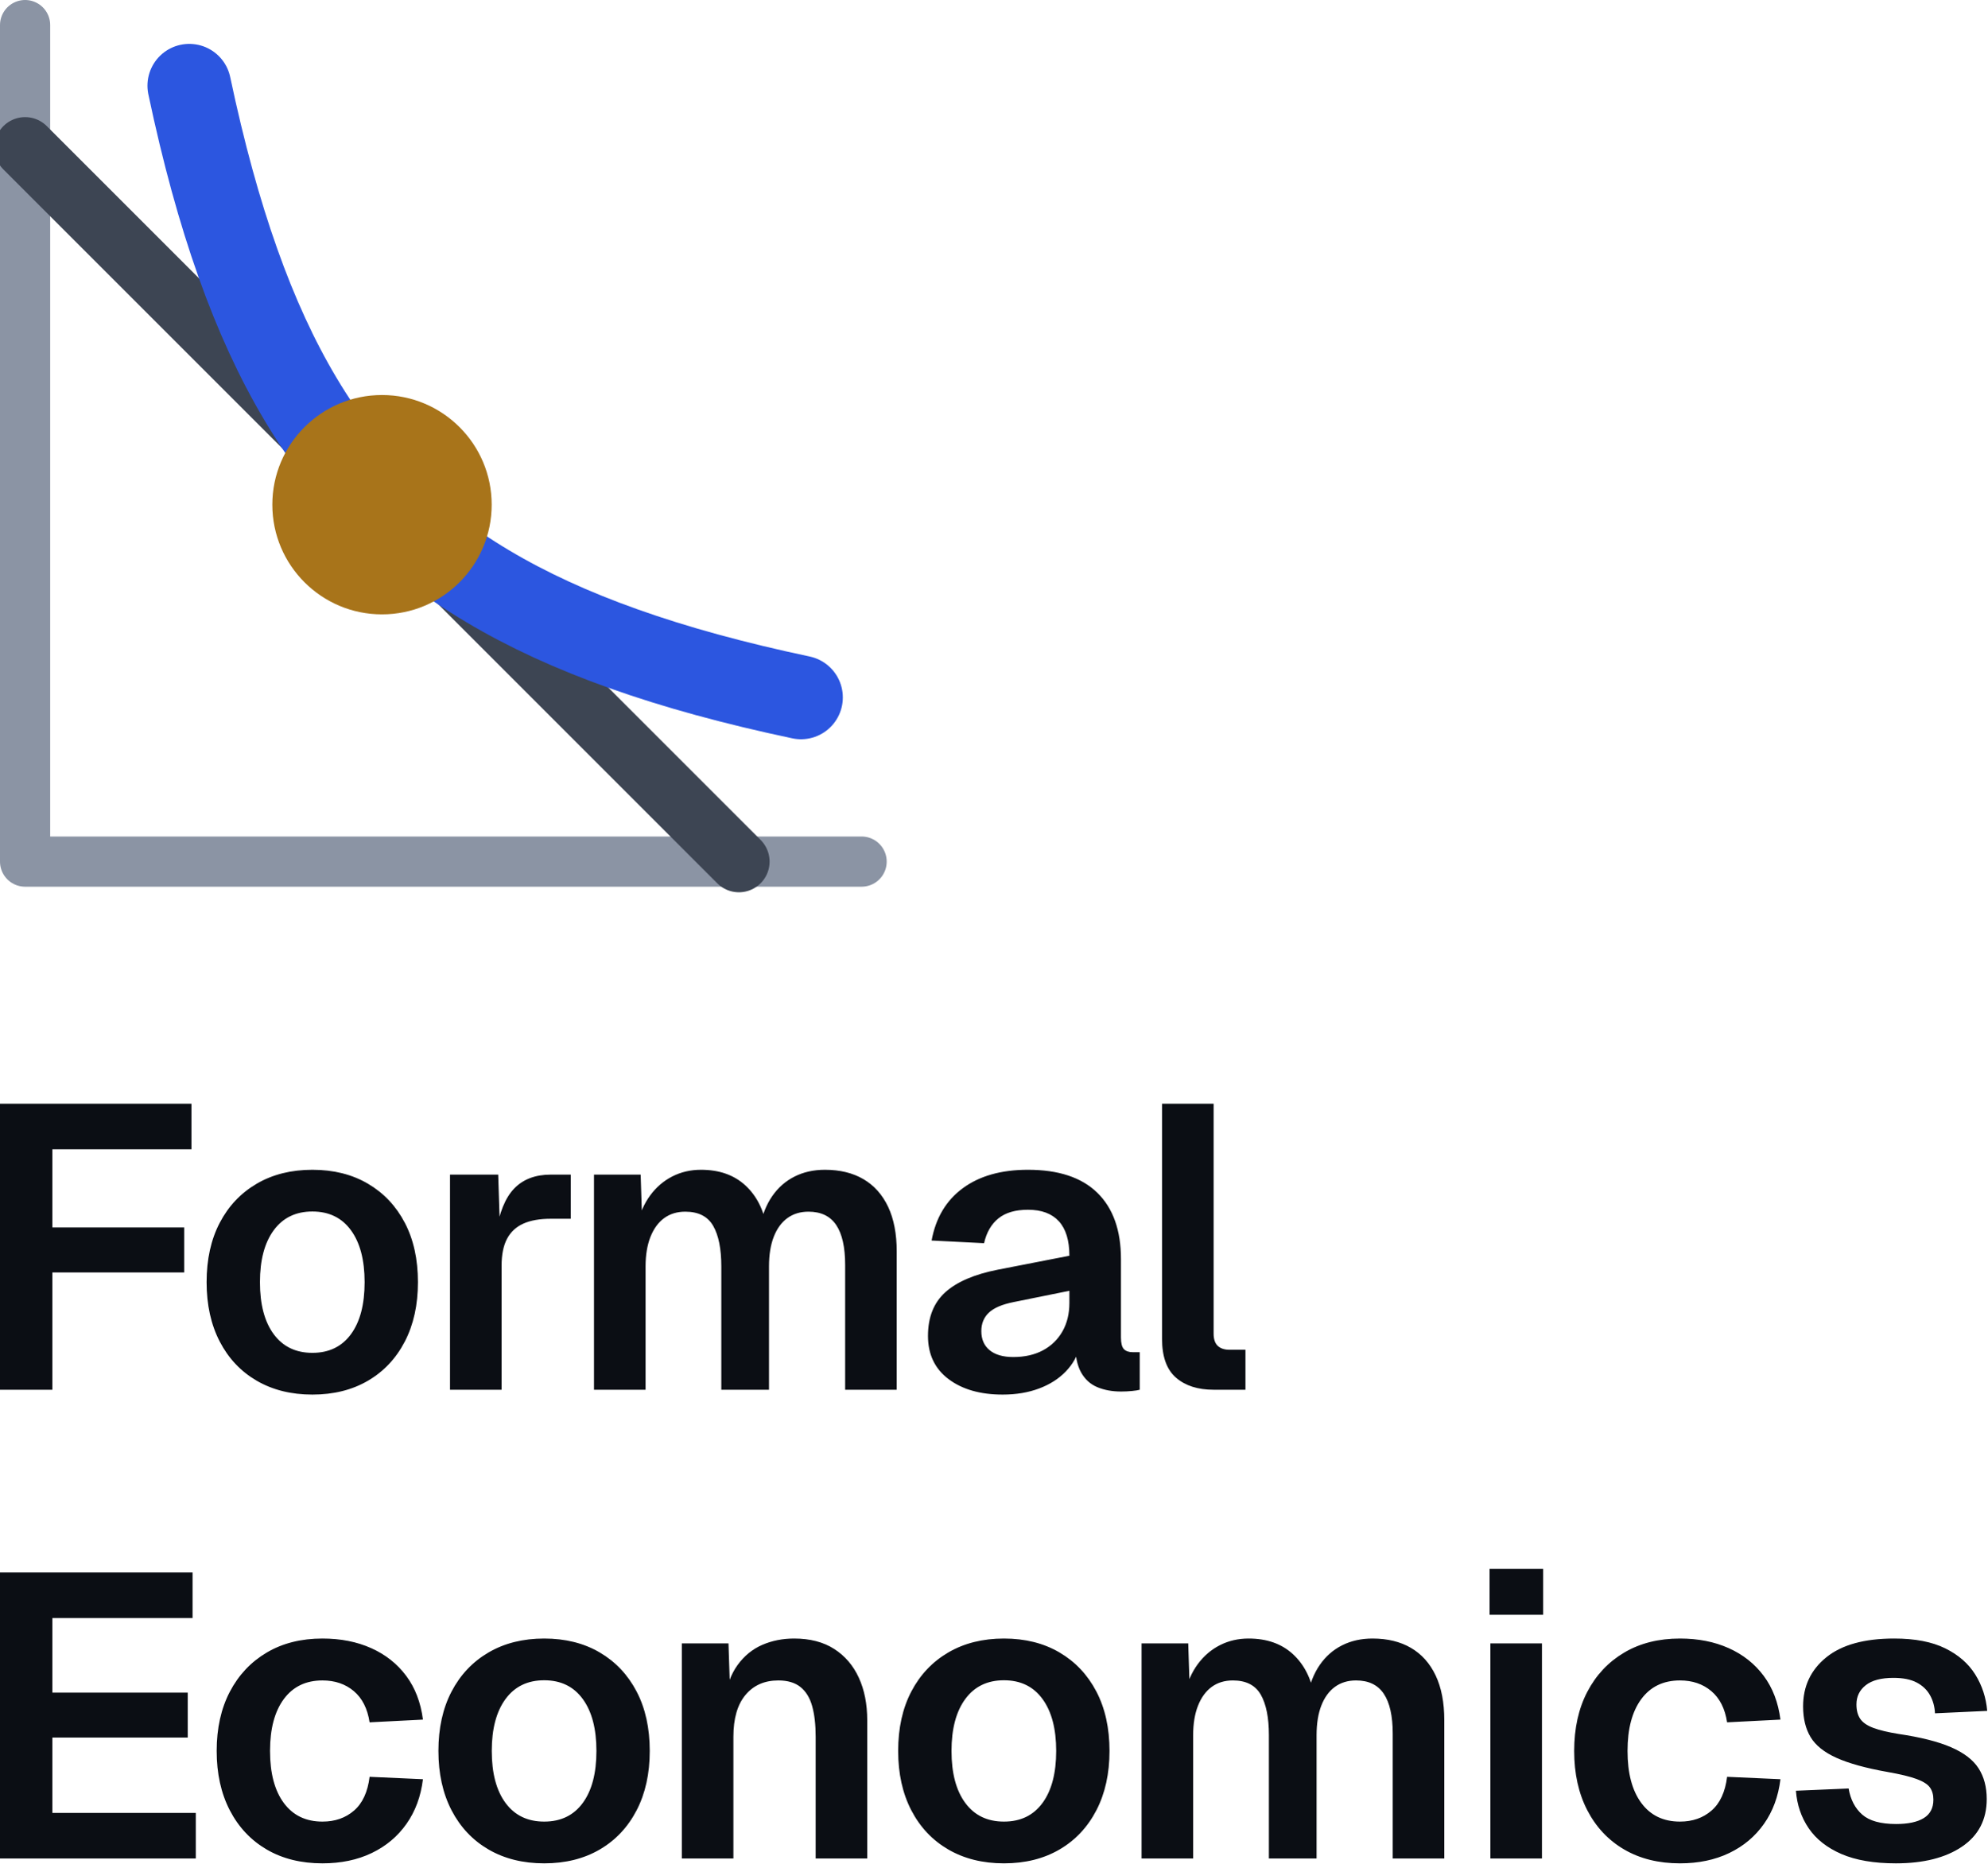
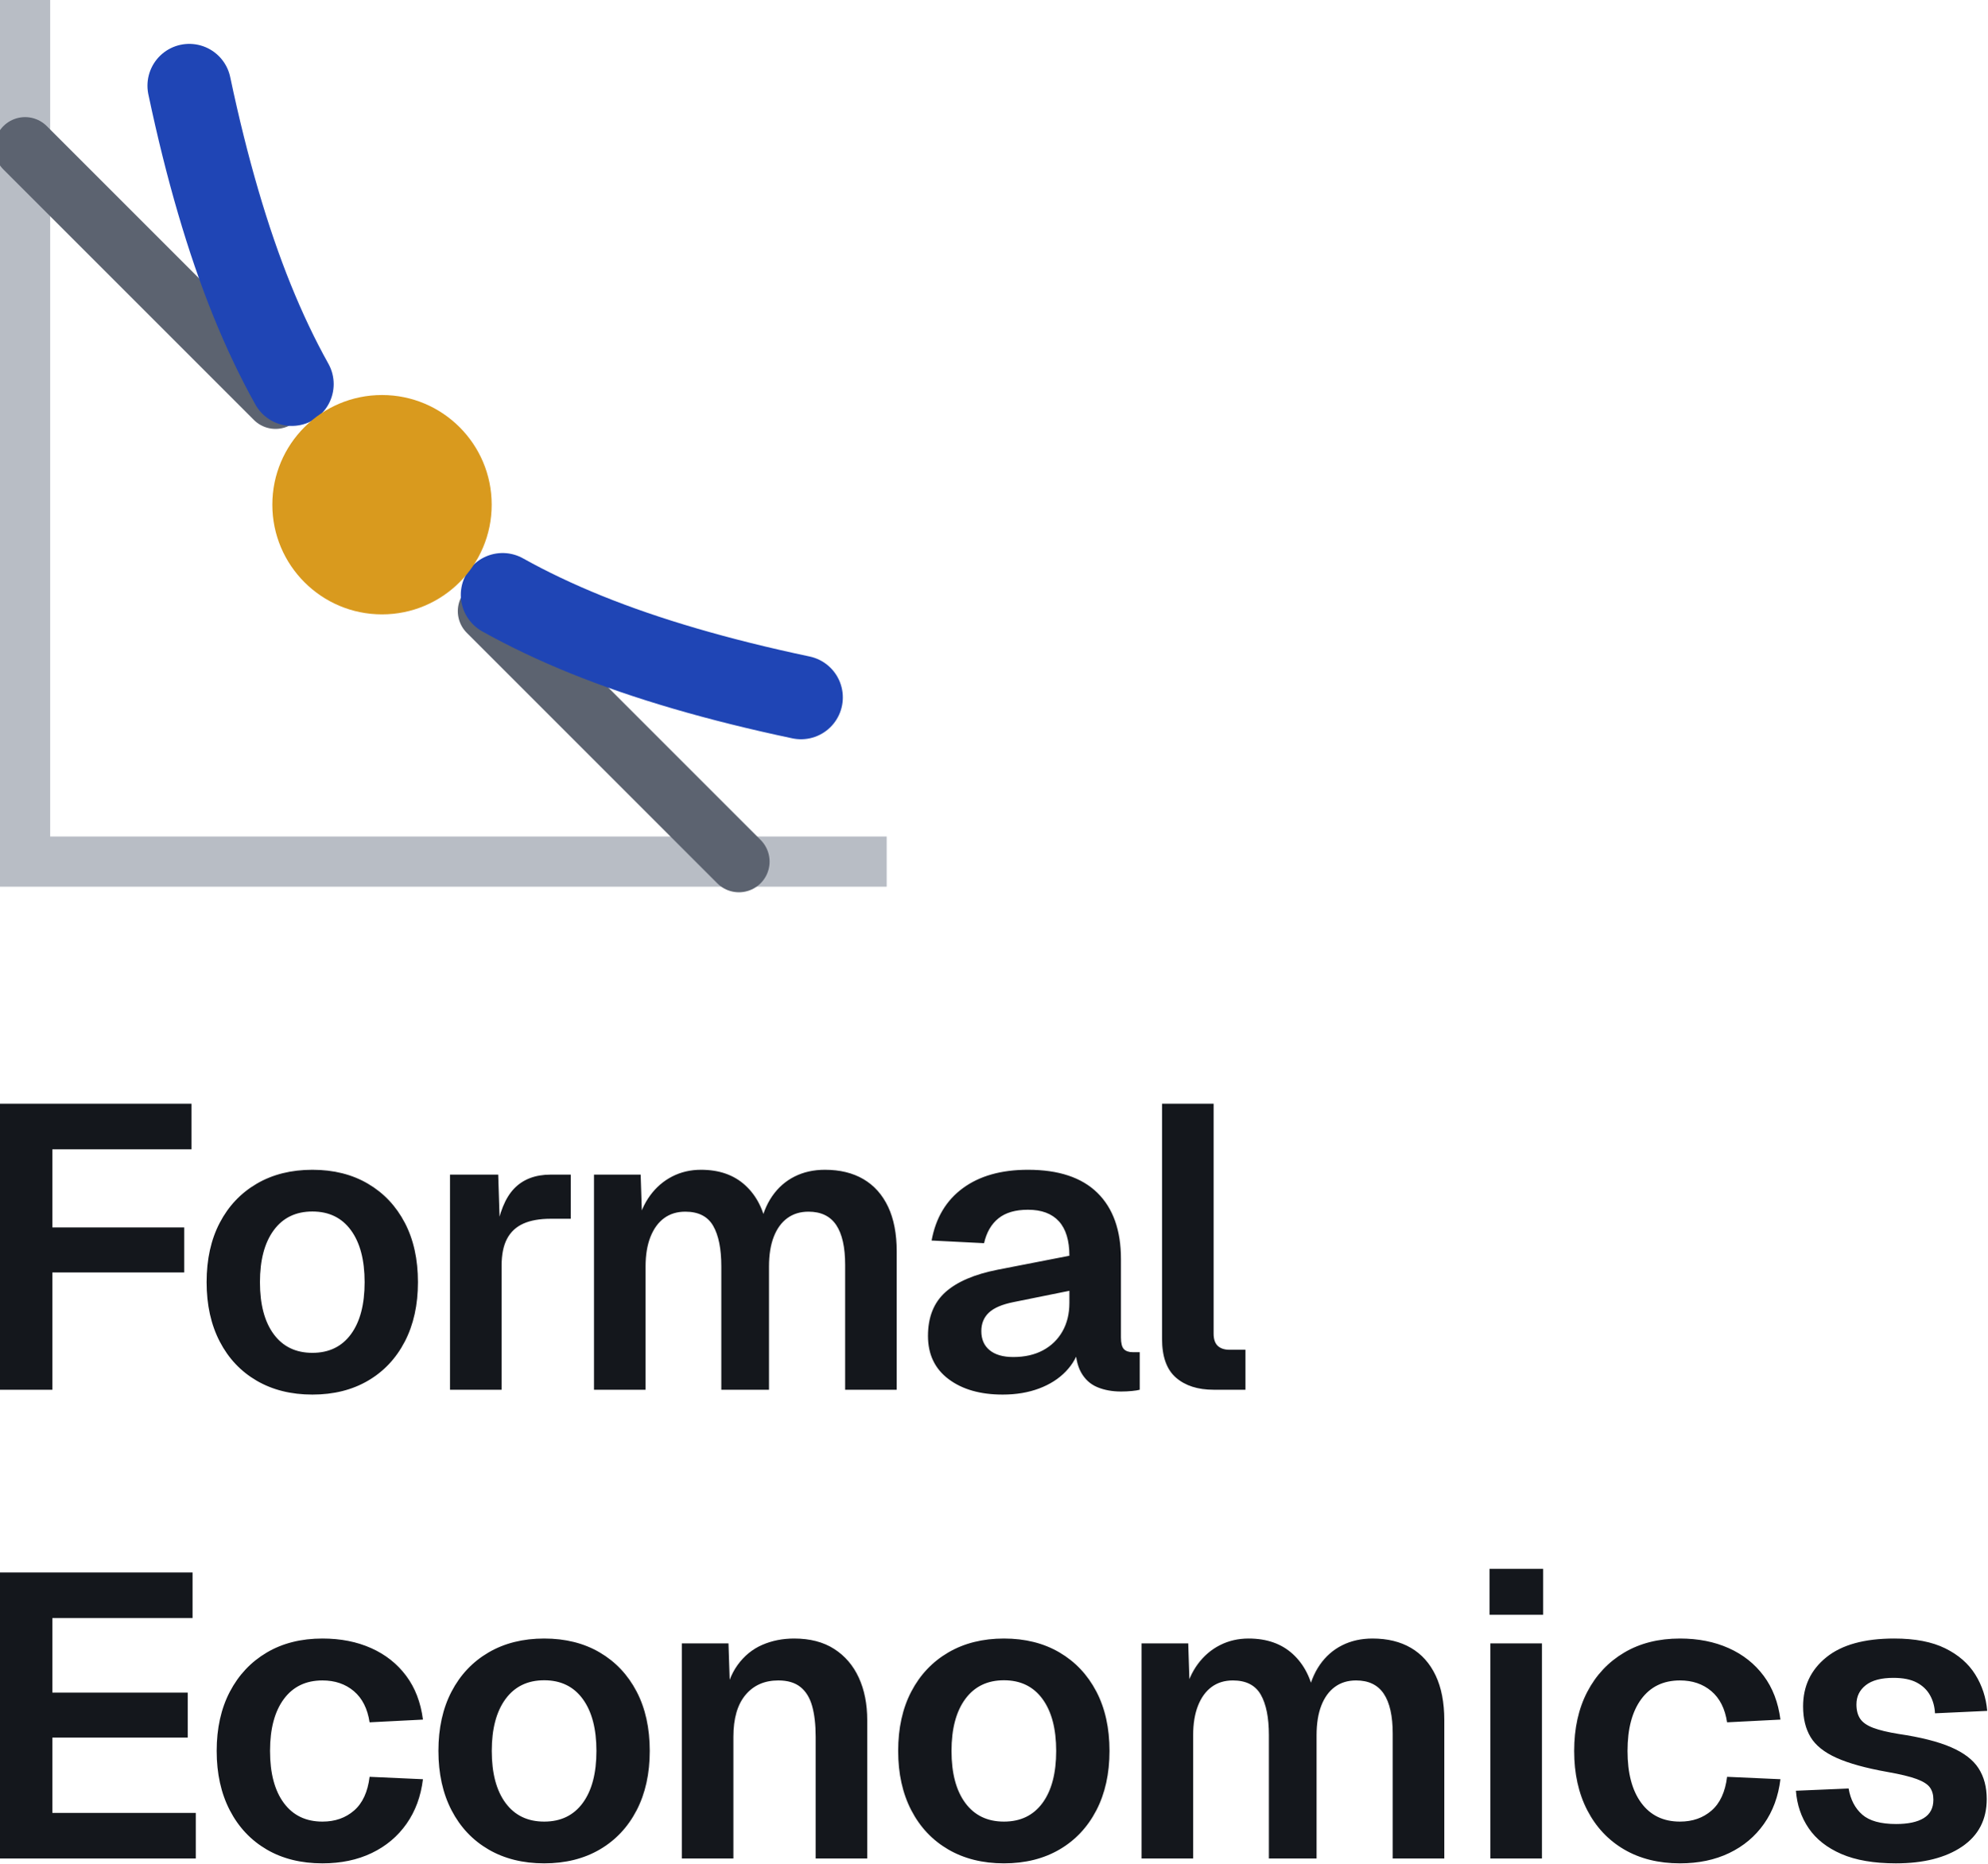
<svg xmlns="http://www.w3.org/2000/svg" viewBox="0 0 4578.452 4293.087" role="img" aria-label="Formal Economics">
  <g transform="translate(-370.469 -327.64) scale(85.657)">
    <g fill="none" stroke-linecap="round" stroke-linejoin="round">
-       <path d="M5 4.5V27H27.5" stroke="#8B94A4" stroke-width="1.35" />
-       <path d="M5 7.8L24.2 27" stroke="#3D4553" stroke-width="1.65" />
-       <path d="M9.416 6.13C9.797 7.931 10.227 9.5 10.721 10.89C11.214 12.28 11.771 13.491 12.411 14.564C13.05 15.637 13.772 16.572 14.6 17.4C15.428 18.228 16.363 18.95 17.436 19.589C18.509 20.229 19.72 20.786 21.11 21.279C22.5 21.773 24.069 22.203 25.87 22.584" stroke="#2C56E0" stroke-width="2.25" />
+       <path d="M5 4.5V27H27.5" stroke="#B8BDC5" stroke-width="1.35" stroke-linecap="square" stroke-linejoin="miter" />
+       <path d="M5 7.8L11.736 14.536M17.464 20.264L24.2 27" stroke="#5C6370" stroke-width="1.65" />
+       <path d="M9.416 6.13C9.654 7.256 9.912 8.291 10.192 9.248C10.472 10.206 10.774 11.086 11.103 11.9C11.433 12.715 11.788 13.463 12.175 14.156M17.844 19.825C18.537 20.212 19.285 20.567 20.1 20.897C20.914 21.226 21.794 21.528 22.752 21.808C23.709 22.088 24.744 22.346 25.87 22.584" stroke="#1F45B5" stroke-width="2.25" />
    </g>
-     <circle cx="14.6" cy="17.4" r="2.95" fill="#A8741A" />
+     <circle cx="14.6" cy="17.4" r="2.95" fill="#D99A1E" />
  </g>
-   <path transform="translate(0 3201.941)" d="M0 0L0 -659.01L441.094 -659.01L441.094 -553.958L55.156 -553.958L120.677 -621.51L120.677 -319.297L55.156 -373.88L424.375 -373.88L424.375 -270.286L55.156 -270.286L120.677 -324.87L120.677 0ZM0 0M719.738 11.146C670.858 11.146 628.097 0.495 591.457 -20.781C554.842 -42.083 526.431 -72.187 506.248 -111.094C486.092 -150.026 475.988 -195.599 475.988 -247.839C475.988 -300.417 486.092 -346.042 506.248 -384.635C526.431 -423.255 554.842 -453.281 591.457 -474.687C628.097 -496.094 670.858 -506.797 719.738 -506.797C768.618 -506.797 811.3 -496.094 847.733 -474.687C884.191 -453.281 912.498 -423.255 932.681 -384.635C952.837 -346.042 962.915 -300.417 962.915 -247.839C962.915 -195.599 952.837 -150.026 932.681 -111.094C912.498 -72.187 884.191 -42.083 847.733 -20.781C811.3 0.495 768.618 11.146 719.738 11.146ZM719.738 -85.026C757.967 -85.026 787.576 -99.349 808.566 -127.995C829.556 -156.641 840.05 -196.589 840.05 -247.839C840.05 -298.828 829.556 -338.698 808.566 -367.474C787.576 -396.25 757.967 -410.651 719.738 -410.651C681.509 -410.651 651.795 -396.25 630.623 -367.474C609.478 -338.698 598.905 -298.828 598.905 -247.839C598.905 -196.589 609.478 -156.641 630.623 -127.995C651.795 -99.349 681.509 -85.026 719.738 -85.026ZM719.738 -85.026M1036.807 0L1036.807 -495.651L1147.822 -495.651L1152.276 -357.917L1142.64 -360.339C1150.062 -407.865 1164.072 -442.292 1184.671 -463.646C1205.27 -484.974 1233.421 -495.651 1269.046 -495.651L1315.088 -495.651L1315.088 -393.932L1268.864 -393.932C1243.369 -393.932 1222.302 -390.182 1205.661 -382.708C1189.02 -375.208 1176.52 -363.568 1168.161 -347.812C1159.802 -332.031 1155.635 -311.25 1155.635 -285.521L1155.635 0ZM1036.807 0M1368.548 0L1368.548 -495.651L1476.048 -495.651L1479.954 -374.245L1468.079 -379.453C1474.121 -406.172 1484.121 -428.984 1498.053 -447.865C1511.959 -466.719 1528.964 -481.276 1548.99 -491.484C1569.043 -501.693 1591.074 -506.797 1615.084 -506.797C1657.037 -506.797 1691.048 -494.844 1717.089 -470.964C1743.157 -447.083 1759.694 -414.479 1766.751 -373.125L1750.423 -372.943C1755.865 -401.901 1765.423 -426.25 1779.095 -445.99C1792.767 -465.755 1809.954 -480.807 1830.605 -491.198C1851.282 -501.589 1874.615 -506.797 1900.605 -506.797C1935.136 -506.797 1964.72 -499.583 1989.329 -485.182C2013.964 -470.755 2032.897 -449.557 2046.152 -421.589C2059.381 -393.62 2065.996 -359.349 2065.996 -318.75L2065.996 0L1947.194 0L1947.194 -287.552C1947.194 -328.385 1940.319 -359.062 1926.595 -379.531C1912.845 -400.026 1891.569 -410.26 1862.714 -410.26C1843.782 -410.26 1827.558 -405.312 1813.99 -395.417C1800.449 -385.521 1790.032 -371.198 1782.714 -352.448C1775.423 -333.698 1771.751 -310.964 1771.751 -284.219L1771.751 0L1661.881 0L1661.881 -284.219C1661.881 -324.687 1655.631 -355.807 1643.131 -377.578C1630.605 -399.375 1609.199 -410.26 1578.886 -410.26C1559.954 -410.26 1543.704 -405.312 1530.162 -395.417C1516.621 -385.521 1506.1 -371.094 1498.6 -352.161C1491.126 -333.229 1487.376 -310.573 1487.376 -284.219L1487.376 0ZM1368.548 0M2310.112 11.146C2258.627 11.146 2217.091 -0.729 2185.476 -24.505C2153.835 -48.255 2138.028 -81.432 2138.028 -124.01C2138.028 -167.083 2151.335 -200.625 2177.95 -224.635C2204.565 -248.62 2244.903 -265.964 2298.966 -276.615L2463.835 -308.724C2463.835 -343.984 2455.763 -370.469 2439.617 -388.177C2423.445 -405.859 2399.721 -414.714 2368.419 -414.714C2339.565 -414.714 2316.934 -408.125 2300.476 -394.948C2284.018 -381.771 2272.95 -362.682 2267.247 -337.682L2146.388 -343.802C2155.919 -395.911 2179.877 -436.094 2218.315 -464.375C2256.752 -492.656 2306.778 -506.797 2368.419 -506.797C2438.966 -506.797 2492.299 -489.062 2528.445 -453.62C2564.565 -418.151 2582.638 -367.318 2582.638 -301.12L2582.638 -120.469C2582.638 -107.37 2584.903 -98.411 2589.408 -93.646C2593.94 -88.88 2600.841 -86.51 2610.112 -86.51L2625.893 -86.51L2625.893 0C2622.169 1.12 2616.179 2.083 2607.898 2.891C2599.591 3.698 2591.257 4.089 2582.846 4.089C2562.299 4.089 2543.992 0.703 2527.976 -6.042C2511.96 -12.786 2499.487 -24.219 2490.554 -40.365C2481.648 -56.536 2477.195 -78.828 2477.195 -107.292L2487.976 -100.234C2482.638 -78.464 2471.882 -59.115 2455.658 -42.24C2439.46 -25.339 2418.914 -12.214 2394.044 -2.891C2369.148 6.458 2341.179 11.146 2310.112 11.146ZM2334.617 -75.365C2360.971 -75.365 2383.783 -80.547 2403.028 -90.859C2422.273 -101.198 2437.221 -115.755 2447.872 -134.505C2458.523 -153.255 2463.835 -175.13 2463.835 -200.104L2463.835 -227.969L2335.372 -201.979C2309.122 -196.771 2290.164 -188.698 2278.471 -177.76C2266.778 -166.797 2260.945 -152.604 2260.945 -135.13C2260.945 -116.198 2267.351 -101.51 2280.138 -91.068C2292.95 -80.599 2311.101 -75.365 2334.617 -75.365ZM2334.617 -75.365M2796.141 0C2759.735 0 2730.854 -9.271 2709.448 -27.839C2688.016 -46.406 2677.313 -76.25 2677.313 -117.318L2677.313 -659.01L2796.141 -659.01L2796.141 -129.401C2796.141 -116.536 2799.318 -107.083 2805.698 -101.094C2812.052 -95.078 2821.193 -92.083 2833.068 -92.083L2869.474 -92.083L2869.474 0ZM2796.141 0" fill="#0B0E14" />
-   <path transform="translate(-3143.823 4281.941)" d="M3143.823 0L3143.823 -659.01L3587.52 -659.01L3587.52 -553.958L3264.5 -553.958L3264.5 -382.24L3576.375 -382.24L3576.375 -278.646L3264.5 -278.646L3264.5 -105.078L3594.942 -105.078L3594.942 0ZM3143.823 0M3886.766 11.146C3837.521 11.146 3794.656 0.495 3758.224 -20.781C3721.766 -42.083 3693.458 -72.187 3673.276 -111.094C3653.12 -150.026 3643.016 -195.599 3643.016 -247.839C3643.016 -300.052 3653.12 -345.469 3673.276 -384.089C3693.458 -422.708 3721.766 -452.812 3758.224 -474.401C3794.656 -495.99 3837.521 -506.797 3886.766 -506.797C3928.719 -506.797 3966.193 -499.401 3999.162 -484.609C4032.156 -469.818 4058.979 -448.568 4079.656 -420.833C4100.307 -393.125 4113.198 -359.505 4118.25 -320.052L3995.359 -313.724C3990.542 -345.286 3978.406 -369.271 3958.979 -385.677C3939.552 -402.057 3915.49 -410.26 3886.766 -410.26C3848.537 -410.26 3818.823 -395.937 3797.651 -367.292C3776.505 -338.646 3765.932 -298.828 3765.932 -247.839C3765.932 -196.589 3776.505 -156.641 3797.651 -127.995C3818.823 -99.349 3848.537 -85.026 3886.766 -85.026C3915.724 -85.026 3939.969 -93.49 3959.526 -110.469C3979.083 -127.422 3991.037 -153.333 3995.359 -188.229L4118.25 -182.656C4113.432 -143.177 4100.828 -108.932 4080.386 -79.922C4059.969 -50.911 4033.276 -28.464 4000.281 -12.63C3967.313 3.229 3929.448 11.146 3886.766 11.146ZM3886.766 11.146M4397.649 11.146C4348.769 11.146 4306.008 0.495 4269.368 -20.781C4232.753 -42.083 4204.342 -72.187 4184.159 -111.094C4164.003 -150.026 4153.899 -195.599 4153.899 -247.839C4153.899 -300.417 4164.003 -346.042 4184.159 -384.635C4204.342 -423.255 4232.753 -453.281 4269.368 -474.687C4306.008 -496.094 4348.769 -506.797 4397.649 -506.797C4446.529 -506.797 4489.212 -496.094 4525.644 -474.687C4562.102 -453.281 4590.409 -423.255 4610.592 -384.635C4630.748 -346.042 4640.826 -300.417 4640.826 -247.839C4640.826 -195.599 4630.748 -150.026 4610.592 -111.094C4590.409 -72.187 4562.102 -42.083 4525.644 -20.781C4489.212 0.495 4446.529 11.146 4397.649 11.146ZM4397.649 -85.026C4435.878 -85.026 4465.488 -99.349 4486.477 -127.995C4507.467 -156.641 4517.962 -196.589 4517.962 -247.839C4517.962 -298.828 4507.467 -338.698 4486.477 -367.474C4465.488 -396.25 4435.878 -410.651 4397.649 -410.651C4359.42 -410.651 4329.706 -396.25 4308.534 -367.474C4287.389 -338.698 4276.816 -298.828 4276.816 -247.839C4276.816 -196.589 4287.389 -156.641 4308.534 -127.995C4329.706 -99.349 4359.42 -85.026 4397.649 -85.026ZM4397.649 -85.026M4714.718 0L4714.718 -495.651L4822.218 -495.651L4826.853 -356.615L4812.374 -362.37C4817.582 -396.901 4827.843 -424.714 4843.181 -445.807C4858.52 -466.927 4877.426 -482.37 4899.9 -492.135C4922.374 -501.901 4946.905 -506.797 4973.52 -506.797C5010.03 -506.797 5040.733 -498.828 5065.681 -482.865C5090.603 -466.901 5109.562 -444.818 5122.478 -416.667C5135.421 -388.516 5141.879 -355.885 5141.879 -318.75L5141.879 0L5023.077 0L5023.077 -280.495C5023.077 -308.359 5020.369 -331.901 5015.004 -351.146C5009.614 -370.391 5000.603 -385.052 4987.999 -395.13C4975.369 -405.234 4958.416 -410.26 4937.114 -410.26C4905.317 -410.26 4880.082 -399.167 4861.463 -376.953C4842.843 -354.74 4833.546 -322.578 4833.546 -280.495L4833.546 0ZM4714.718 0M5456.914 11.146C5408.034 11.146 5365.273 0.495 5328.633 -20.781C5292.018 -42.083 5263.607 -72.187 5243.425 -111.094C5223.268 -150.026 5213.164 -195.599 5213.164 -247.839C5213.164 -300.417 5223.268 -346.042 5243.425 -384.635C5263.607 -423.255 5292.018 -453.281 5328.633 -474.687C5365.273 -496.094 5408.034 -506.797 5456.914 -506.797C5505.794 -506.797 5548.477 -496.094 5584.909 -474.687C5621.367 -453.281 5649.675 -423.255 5669.857 -384.635C5690.013 -346.042 5700.091 -300.417 5700.091 -247.839C5700.091 -195.599 5690.013 -150.026 5669.857 -111.094C5649.675 -72.187 5621.367 -42.083 5584.909 -20.781C5548.477 0.495 5505.794 11.146 5456.914 11.146ZM5456.914 -85.026C5495.143 -85.026 5524.753 -99.349 5545.742 -127.995C5566.732 -156.641 5577.227 -196.589 5577.227 -247.839C5577.227 -298.828 5566.732 -338.698 5545.742 -367.474C5524.753 -396.25 5495.143 -410.651 5456.914 -410.651C5418.685 -410.651 5388.971 -396.25 5367.8 -367.474C5346.654 -338.698 5336.081 -298.828 5336.081 -247.839C5336.081 -196.589 5346.654 -156.641 5367.8 -127.995C5388.971 -99.349 5418.685 -85.026 5456.914 -85.026ZM5456.914 -85.026M5773.983 0L5773.983 -495.651L5881.483 -495.651L5885.389 -374.245L5873.514 -379.453C5879.556 -406.172 5889.556 -428.984 5903.488 -447.865C5917.394 -466.719 5934.4 -481.276 5954.426 -491.484C5974.478 -501.693 5996.509 -506.797 6020.519 -506.797C6062.472 -506.797 6096.483 -494.844 6122.525 -470.964C6148.592 -447.083 6165.129 -414.479 6172.186 -373.125L6155.858 -372.943C6161.301 -401.901 6170.858 -426.25 6184.53 -445.99C6198.202 -465.755 6215.389 -480.807 6236.04 -491.198C6256.717 -501.589 6280.051 -506.797 6306.04 -506.797C6340.571 -506.797 6370.155 -499.583 6394.764 -485.182C6419.4 -470.755 6438.332 -449.557 6451.587 -421.589C6464.816 -393.62 6471.431 -359.349 6471.431 -318.75L6471.431 0L6352.629 0L6352.629 -287.552C6352.629 -328.385 6345.754 -359.062 6332.03 -379.531C6318.28 -400.026 6297.004 -410.26 6268.15 -410.26C6249.217 -410.26 6232.993 -405.312 6219.426 -395.417C6205.884 -385.521 6195.467 -371.198 6188.15 -352.448C6180.858 -333.698 6177.186 -310.964 6177.186 -284.219L6177.186 0L6067.316 0L6067.316 -284.219C6067.316 -324.687 6061.066 -355.807 6048.566 -377.578C6036.04 -399.375 6014.634 -410.26 5984.321 -410.26C5965.389 -410.26 5949.139 -405.312 5935.597 -395.417C5922.056 -385.521 5911.535 -371.094 5904.035 -352.161C5896.561 -333.229 5892.811 -310.573 5892.811 -284.219L5892.811 0ZM5773.983 0M6577.627 0L6577.627 -495.651L6696.429 -495.651L6696.429 0ZM6575.778 -561.562L6575.778 -667.37L6699.215 -667.37L6699.215 -561.562ZM6575.778 -561.562M7014.438 11.146C6965.193 11.146 6922.329 0.495 6885.897 -20.781C6849.438 -42.083 6821.131 -72.187 6800.949 -111.094C6780.792 -150.026 6770.688 -195.599 6770.688 -247.839C6770.688 -300.052 6780.792 -345.469 6800.949 -384.089C6821.131 -422.708 6849.438 -452.812 6885.897 -474.401C6922.329 -495.99 6965.193 -506.797 7014.438 -506.797C7056.391 -506.797 7093.865 -499.401 7126.834 -484.609C7159.829 -469.818 7186.652 -448.568 7207.329 -420.833C7227.98 -393.125 7240.871 -359.505 7245.923 -320.052L7123.032 -313.724C7118.214 -345.286 7106.079 -369.271 7086.652 -385.677C7067.225 -402.057 7043.162 -410.26 7014.438 -410.26C6976.209 -410.26 6946.496 -395.937 6925.324 -367.292C6904.178 -338.646 6893.605 -298.828 6893.605 -247.839C6893.605 -196.589 6904.178 -156.641 6925.324 -127.995C6946.496 -99.349 6976.209 -85.026 7014.438 -85.026C7043.397 -85.026 7067.641 -93.49 7087.199 -110.469C7106.756 -127.422 7118.709 -153.333 7123.032 -188.229L7245.923 -182.656C7241.105 -143.177 7228.501 -108.932 7208.058 -79.922C7187.641 -50.911 7160.949 -28.464 7127.954 -12.63C7094.985 3.229 7057.121 11.146 7014.438 11.146ZM7014.438 11.146M7511.962 11.146C7461.337 11.146 7419.462 3.958 7386.363 -10.391C7353.264 -24.766 7328.134 -44.531 7310.999 -69.714C7293.863 -94.896 7284.046 -123.698 7281.572 -156.12L7402.978 -161.328C7407.431 -135.573 7417.926 -115.495 7434.462 -101.068C7450.973 -86.667 7476.936 -79.453 7512.327 -79.453C7540.035 -79.453 7561.311 -83.984 7576.103 -93.099C7590.895 -102.187 7598.291 -116.328 7598.291 -135.521C7598.291 -146.771 7595.66 -156.12 7590.4 -163.542C7585.139 -170.99 7574.905 -177.5 7559.671 -183.151C7544.436 -188.776 7522.093 -194.193 7492.639 -199.375C7442.639 -208.281 7403.473 -219.115 7375.139 -231.875C7346.806 -244.609 7326.884 -260.573 7315.374 -279.766C7303.863 -298.958 7298.108 -322.526 7298.108 -350.495C7298.108 -396.901 7315.895 -434.557 7351.468 -463.437C7387.041 -492.344 7439.254 -506.797 7508.056 -506.797C7555.843 -506.797 7594.983 -499.271 7625.478 -484.245C7655.973 -469.219 7679.098 -449.062 7694.801 -423.828C7710.53 -398.568 7719.697 -370.651 7722.275 -340.104L7601.988 -334.531C7601.259 -350 7597.405 -363.932 7590.478 -376.302C7583.551 -388.672 7573.264 -398.411 7559.671 -405.547C7546.051 -412.656 7528.238 -416.198 7506.207 -416.198C7478.108 -416.198 7456.884 -410.573 7442.535 -399.323C7428.186 -388.047 7420.999 -373.255 7420.999 -354.948C7420.999 -341.589 7423.863 -330.599 7429.619 -321.979C7435.374 -313.385 7445.4 -306.406 7459.697 -301.016C7473.994 -295.625 7493.395 -290.964 7517.9 -287.005C7568.889 -279.453 7609.228 -269.245 7638.942 -256.38C7668.629 -243.516 7689.775 -227.318 7702.327 -207.839C7714.879 -188.333 7721.181 -164.74 7721.181 -137.005C7721.181 -89.609 7702.197 -53.073 7664.28 -27.37C7626.337 -1.693 7575.582 11.146 7511.962 11.146ZM7511.962 11.146" fill="#0B0E14" />
+   <path transform="translate(0 3201.941)" d="M0 0L0 -659.01L441.094 -659.01L441.094 -553.958L55.156 -553.958L120.677 -621.51L120.677 -319.297L55.156 -373.88L424.375 -373.88L424.375 -270.286L55.156 -270.286L120.677 -324.87L120.677 0ZM0 0M719.738 11.146C670.858 11.146 628.097 0.495 591.457 -20.781C554.842 -42.083 526.431 -72.187 506.248 -111.094C486.092 -150.026 475.988 -195.599 475.988 -247.839C475.988 -300.417 486.092 -346.042 506.248 -384.635C526.431 -423.255 554.842 -453.281 591.457 -474.687C628.097 -496.094 670.858 -506.797 719.738 -506.797C768.618 -506.797 811.3 -496.094 847.733 -474.687C884.191 -453.281 912.498 -423.255 932.681 -384.635C952.837 -346.042 962.915 -300.417 962.915 -247.839C962.915 -195.599 952.837 -150.026 932.681 -111.094C912.498 -72.187 884.191 -42.083 847.733 -20.781C811.3 0.495 768.618 11.146 719.738 11.146ZM719.738 -85.026C757.967 -85.026 787.576 -99.349 808.566 -127.995C829.556 -156.641 840.05 -196.589 840.05 -247.839C840.05 -298.828 829.556 -338.698 808.566 -367.474C787.576 -396.25 757.967 -410.651 719.738 -410.651C681.509 -410.651 651.795 -396.25 630.623 -367.474C609.478 -338.698 598.905 -298.828 598.905 -247.839C598.905 -196.589 609.478 -156.641 630.623 -127.995C651.795 -99.349 681.509 -85.026 719.738 -85.026ZM719.738 -85.026M1036.807 0L1036.807 -495.651L1147.822 -495.651L1152.276 -357.917L1142.64 -360.339C1150.062 -407.865 1164.072 -442.292 1184.671 -463.646C1205.27 -484.974 1233.421 -495.651 1269.046 -495.651L1315.088 -495.651L1315.088 -393.932L1268.864 -393.932C1243.369 -393.932 1222.302 -390.182 1205.661 -382.708C1189.02 -375.208 1176.52 -363.568 1168.161 -347.812C1159.802 -332.031 1155.635 -311.25 1155.635 -285.521L1155.635 0ZM1036.807 0M1368.548 0L1368.548 -495.651L1476.048 -495.651L1479.954 -374.245L1468.079 -379.453C1474.121 -406.172 1484.121 -428.984 1498.053 -447.865C1511.959 -466.719 1528.964 -481.276 1548.99 -491.484C1569.043 -501.693 1591.074 -506.797 1615.084 -506.797C1657.037 -506.797 1691.048 -494.844 1717.089 -470.964C1743.157 -447.083 1759.694 -414.479 1766.751 -373.125L1750.423 -372.943C1755.865 -401.901 1765.423 -426.25 1779.095 -445.99C1792.767 -465.755 1809.954 -480.807 1830.605 -491.198C1851.282 -501.589 1874.615 -506.797 1900.605 -506.797C1935.136 -506.797 1964.72 -499.583 1989.329 -485.182C2013.964 -470.755 2032.897 -449.557 2046.152 -421.589C2059.381 -393.62 2065.996 -359.349 2065.996 -318.75L2065.996 0L1947.194 0L1947.194 -287.552C1947.194 -328.385 1940.319 -359.062 1926.595 -379.531C1912.845 -400.026 1891.569 -410.26 1862.714 -410.26C1843.782 -410.26 1827.558 -405.312 1813.99 -395.417C1800.449 -385.521 1790.032 -371.198 1782.714 -352.448C1775.423 -333.698 1771.751 -310.964 1771.751 -284.219L1771.751 0L1661.881 0L1661.881 -284.219C1661.881 -324.687 1655.631 -355.807 1643.131 -377.578C1630.605 -399.375 1609.199 -410.26 1578.886 -410.26C1559.954 -410.26 1543.704 -405.312 1530.162 -395.417C1516.621 -385.521 1506.1 -371.094 1498.6 -352.161C1491.126 -333.229 1487.376 -310.573 1487.376 -284.219L1487.376 0ZM1368.548 0M2310.112 11.146C2258.627 11.146 2217.091 -0.729 2185.476 -24.505C2153.835 -48.255 2138.028 -81.432 2138.028 -124.01C2138.028 -167.083 2151.335 -200.625 2177.95 -224.635C2204.565 -248.62 2244.903 -265.964 2298.966 -276.615L2463.835 -308.724C2463.835 -343.984 2455.763 -370.469 2439.617 -388.177C2423.445 -405.859 2399.721 -414.714 2368.419 -414.714C2339.565 -414.714 2316.934 -408.125 2300.476 -394.948C2284.018 -381.771 2272.95 -362.682 2267.247 -337.682L2146.388 -343.802C2155.919 -395.911 2179.877 -436.094 2218.315 -464.375C2256.752 -492.656 2306.778 -506.797 2368.419 -506.797C2438.966 -506.797 2492.299 -489.062 2528.445 -453.62C2564.565 -418.151 2582.638 -367.318 2582.638 -301.12L2582.638 -120.469C2582.638 -107.37 2584.903 -98.411 2589.408 -93.646C2593.94 -88.88 2600.841 -86.51 2610.112 -86.51L2625.893 -86.51L2625.893 0C2622.169 1.12 2616.179 2.083 2607.898 2.891C2599.591 3.698 2591.257 4.089 2582.846 4.089C2562.299 4.089 2543.992 0.703 2527.976 -6.042C2511.96 -12.786 2499.487 -24.219 2490.554 -40.365C2481.648 -56.536 2477.195 -78.828 2477.195 -107.292L2487.976 -100.234C2482.638 -78.464 2471.882 -59.115 2455.658 -42.24C2439.46 -25.339 2418.914 -12.214 2394.044 -2.891C2369.148 6.458 2341.179 11.146 2310.112 11.146ZM2334.617 -75.365C2360.971 -75.365 2383.783 -80.547 2403.028 -90.859C2422.273 -101.198 2437.221 -115.755 2447.872 -134.505C2458.523 -153.255 2463.835 -175.13 2463.835 -200.104L2463.835 -227.969L2335.372 -201.979C2309.122 -196.771 2290.164 -188.698 2278.471 -177.76C2266.778 -166.797 2260.945 -152.604 2260.945 -135.13C2260.945 -116.198 2267.351 -101.51 2280.138 -91.068C2292.95 -80.599 2311.101 -75.365 2334.617 -75.365ZM2334.617 -75.365M2796.141 0C2759.735 0 2730.854 -9.271 2709.448 -27.839C2688.016 -46.406 2677.313 -76.25 2677.313 -117.318L2677.313 -659.01L2796.141 -659.01L2796.141 -129.401C2796.141 -116.536 2799.318 -107.083 2805.698 -101.094C2812.052 -95.078 2821.193 -92.083 2833.068 -92.083L2869.474 -92.083L2869.474 0ZM2796.141 0" fill="#14171C" />
+   <path transform="translate(-3143.823 4281.941)" d="M3143.823 0L3143.823 -659.01L3587.52 -659.01L3587.52 -553.958L3264.5 -553.958L3264.5 -382.24L3576.375 -382.24L3576.375 -278.646L3264.5 -278.646L3264.5 -105.078L3594.942 -105.078L3594.942 0ZM3143.823 0M3886.766 11.146C3837.521 11.146 3794.656 0.495 3758.224 -20.781C3721.766 -42.083 3693.458 -72.187 3673.276 -111.094C3653.12 -150.026 3643.016 -195.599 3643.016 -247.839C3643.016 -300.052 3653.12 -345.469 3673.276 -384.089C3693.458 -422.708 3721.766 -452.812 3758.224 -474.401C3794.656 -495.99 3837.521 -506.797 3886.766 -506.797C3928.719 -506.797 3966.193 -499.401 3999.162 -484.609C4032.156 -469.818 4058.979 -448.568 4079.656 -420.833C4100.307 -393.125 4113.198 -359.505 4118.25 -320.052L3995.359 -313.724C3990.542 -345.286 3978.406 -369.271 3958.979 -385.677C3939.552 -402.057 3915.49 -410.26 3886.766 -410.26C3848.537 -410.26 3818.823 -395.937 3797.651 -367.292C3776.505 -338.646 3765.932 -298.828 3765.932 -247.839C3765.932 -196.589 3776.505 -156.641 3797.651 -127.995C3818.823 -99.349 3848.537 -85.026 3886.766 -85.026C3915.724 -85.026 3939.969 -93.49 3959.526 -110.469C3979.083 -127.422 3991.037 -153.333 3995.359 -188.229L4118.25 -182.656C4113.432 -143.177 4100.828 -108.932 4080.386 -79.922C4059.969 -50.911 4033.276 -28.464 4000.281 -12.63C3967.313 3.229 3929.448 11.146 3886.766 11.146ZM3886.766 11.146M4397.649 11.146C4348.769 11.146 4306.008 0.495 4269.368 -20.781C4232.753 -42.083 4204.342 -72.187 4184.159 -111.094C4164.003 -150.026 4153.899 -195.599 4153.899 -247.839C4153.899 -300.417 4164.003 -346.042 4184.159 -384.635C4204.342 -423.255 4232.753 -453.281 4269.368 -474.687C4306.008 -496.094 4348.769 -506.797 4397.649 -506.797C4446.529 -506.797 4489.212 -496.094 4525.644 -474.687C4562.102 -453.281 4590.409 -423.255 4610.592 -384.635C4630.748 -346.042 4640.826 -300.417 4640.826 -247.839C4640.826 -195.599 4630.748 -150.026 4610.592 -111.094C4590.409 -72.187 4562.102 -42.083 4525.644 -20.781C4489.212 0.495 4446.529 11.146 4397.649 11.146ZM4397.649 -85.026C4435.878 -85.026 4465.488 -99.349 4486.477 -127.995C4507.467 -156.641 4517.962 -196.589 4517.962 -247.839C4517.962 -298.828 4507.467 -338.698 4486.477 -367.474C4465.488 -396.25 4435.878 -410.651 4397.649 -410.651C4359.42 -410.651 4329.706 -396.25 4308.534 -367.474C4287.389 -338.698 4276.816 -298.828 4276.816 -247.839C4276.816 -196.589 4287.389 -156.641 4308.534 -127.995C4329.706 -99.349 4359.42 -85.026 4397.649 -85.026ZM4397.649 -85.026M4714.718 0L4714.718 -495.651L4822.218 -495.651L4826.853 -356.615L4812.374 -362.37C4817.582 -396.901 4827.843 -424.714 4843.181 -445.807C4858.52 -466.927 4877.426 -482.37 4899.9 -492.135C4922.374 -501.901 4946.905 -506.797 4973.52 -506.797C5010.03 -506.797 5040.733 -498.828 5065.681 -482.865C5090.603 -466.901 5109.562 -444.818 5122.478 -416.667C5135.421 -388.516 5141.879 -355.885 5141.879 -318.75L5141.879 0L5023.077 0L5023.077 -280.495C5023.077 -308.359 5020.369 -331.901 5015.004 -351.146C5009.614 -370.391 5000.603 -385.052 4987.999 -395.13C4975.369 -405.234 4958.416 -410.26 4937.114 -410.26C4905.317 -410.26 4880.082 -399.167 4861.463 -376.953C4842.843 -354.74 4833.546 -322.578 4833.546 -280.495L4833.546 0ZM4714.718 0M5456.914 11.146C5408.034 11.146 5365.273 0.495 5328.633 -20.781C5292.018 -42.083 5263.607 -72.187 5243.425 -111.094C5223.268 -150.026 5213.164 -195.599 5213.164 -247.839C5213.164 -300.417 5223.268 -346.042 5243.425 -384.635C5263.607 -423.255 5292.018 -453.281 5328.633 -474.687C5365.273 -496.094 5408.034 -506.797 5456.914 -506.797C5505.794 -506.797 5548.477 -496.094 5584.909 -474.687C5621.367 -453.281 5649.675 -423.255 5669.857 -384.635C5690.013 -346.042 5700.091 -300.417 5700.091 -247.839C5700.091 -195.599 5690.013 -150.026 5669.857 -111.094C5649.675 -72.187 5621.367 -42.083 5584.909 -20.781C5548.477 0.495 5505.794 11.146 5456.914 11.146ZM5456.914 -85.026C5495.143 -85.026 5524.753 -99.349 5545.742 -127.995C5566.732 -156.641 5577.227 -196.589 5577.227 -247.839C5577.227 -298.828 5566.732 -338.698 5545.742 -367.474C5524.753 -396.25 5495.143 -410.651 5456.914 -410.651C5418.685 -410.651 5388.971 -396.25 5367.8 -367.474C5346.654 -338.698 5336.081 -298.828 5336.081 -247.839C5336.081 -196.589 5346.654 -156.641 5367.8 -127.995C5388.971 -99.349 5418.685 -85.026 5456.914 -85.026ZM5456.914 -85.026M5773.983 0L5773.983 -495.651L5881.483 -495.651L5885.389 -374.245L5873.514 -379.453C5879.556 -406.172 5889.556 -428.984 5903.488 -447.865C5917.394 -466.719 5934.4 -481.276 5954.426 -491.484C5974.478 -501.693 5996.509 -506.797 6020.519 -506.797C6062.472 -506.797 6096.483 -494.844 6122.525 -470.964C6148.592 -447.083 6165.129 -414.479 6172.186 -373.125L6155.858 -372.943C6161.301 -401.901 6170.858 -426.25 6184.53 -445.99C6198.202 -465.755 6215.389 -480.807 6236.04 -491.198C6256.717 -501.589 6280.051 -506.797 6306.04 -506.797C6340.571 -506.797 6370.155 -499.583 6394.764 -485.182C6419.4 -470.755 6438.332 -449.557 6451.587 -421.589C6464.816 -393.62 6471.431 -359.349 6471.431 -318.75L6471.431 0L6352.629 0L6352.629 -287.552C6352.629 -328.385 6345.754 -359.062 6332.03 -379.531C6318.28 -400.026 6297.004 -410.26 6268.15 -410.26C6249.217 -410.26 6232.993 -405.312 6219.426 -395.417C6205.884 -385.521 6195.467 -371.198 6188.15 -352.448C6180.858 -333.698 6177.186 -310.964 6177.186 -284.219L6177.186 0L6067.316 0L6067.316 -284.219C6067.316 -324.687 6061.066 -355.807 6048.566 -377.578C6036.04 -399.375 6014.634 -410.26 5984.321 -410.26C5965.389 -410.26 5949.139 -405.312 5935.597 -395.417C5922.056 -385.521 5911.535 -371.094 5904.035 -352.161C5896.561 -333.229 5892.811 -310.573 5892.811 -284.219L5892.811 0ZM5773.983 0M6577.627 0L6577.627 -495.651L6696.429 -495.651L6696.429 0ZM6575.778 -561.562L6575.778 -667.37L6699.215 -667.37L6699.215 -561.562ZM6575.778 -561.562M7014.438 11.146C6965.193 11.146 6922.329 0.495 6885.897 -20.781C6849.438 -42.083 6821.131 -72.187 6800.949 -111.094C6780.792 -150.026 6770.688 -195.599 6770.688 -247.839C6770.688 -300.052 6780.792 -345.469 6800.949 -384.089C6821.131 -422.708 6849.438 -452.812 6885.897 -474.401C6922.329 -495.99 6965.193 -506.797 7014.438 -506.797C7056.391 -506.797 7093.865 -499.401 7126.834 -484.609C7159.829 -469.818 7186.652 -448.568 7207.329 -420.833C7227.98 -393.125 7240.871 -359.505 7245.923 -320.052L7123.032 -313.724C7118.214 -345.286 7106.079 -369.271 7086.652 -385.677C7067.225 -402.057 7043.162 -410.26 7014.438 -410.26C6976.209 -410.26 6946.496 -395.937 6925.324 -367.292C6904.178 -338.646 6893.605 -298.828 6893.605 -247.839C6893.605 -196.589 6904.178 -156.641 6925.324 -127.995C6946.496 -99.349 6976.209 -85.026 7014.438 -85.026C7043.397 -85.026 7067.641 -93.49 7087.199 -110.469C7106.756 -127.422 7118.709 -153.333 7123.032 -188.229L7245.923 -182.656C7241.105 -143.177 7228.501 -108.932 7208.058 -79.922C7187.641 -50.911 7160.949 -28.464 7127.954 -12.63C7094.985 3.229 7057.121 11.146 7014.438 11.146ZM7014.438 11.146M7511.962 11.146C7461.337 11.146 7419.462 3.958 7386.363 -10.391C7353.264 -24.766 7328.134 -44.531 7310.999 -69.714C7293.863 -94.896 7284.046 -123.698 7281.572 -156.12L7402.978 -161.328C7407.431 -135.573 7417.926 -115.495 7434.462 -101.068C7450.973 -86.667 7476.936 -79.453 7512.327 -79.453C7540.035 -79.453 7561.311 -83.984 7576.103 -93.099C7590.895 -102.187 7598.291 -116.328 7598.291 -135.521C7598.291 -146.771 7595.66 -156.12 7590.4 -163.542C7585.139 -170.99 7574.905 -177.5 7559.671 -183.151C7544.436 -188.776 7522.093 -194.193 7492.639 -199.375C7442.639 -208.281 7403.473 -219.115 7375.139 -231.875C7346.806 -244.609 7326.884 -260.573 7315.374 -279.766C7303.863 -298.958 7298.108 -322.526 7298.108 -350.495C7298.108 -396.901 7315.895 -434.557 7351.468 -463.437C7387.041 -492.344 7439.254 -506.797 7508.056 -506.797C7555.843 -506.797 7594.983 -499.271 7625.478 -484.245C7655.973 -469.219 7679.098 -449.062 7694.801 -423.828C7710.53 -398.568 7719.697 -370.651 7722.275 -340.104L7601.988 -334.531C7601.259 -350 7597.405 -363.932 7590.478 -376.302C7583.551 -388.672 7573.264 -398.411 7559.671 -405.547C7546.051 -412.656 7528.238 -416.198 7506.207 -416.198C7478.108 -416.198 7456.884 -410.573 7442.535 -399.323C7428.186 -388.047 7420.999 -373.255 7420.999 -354.948C7420.999 -341.589 7423.863 -330.599 7429.619 -321.979C7435.374 -313.385 7445.4 -306.406 7459.697 -301.016C7473.994 -295.625 7493.395 -290.964 7517.9 -287.005C7568.889 -279.453 7609.228 -269.245 7638.942 -256.38C7668.629 -243.516 7689.775 -227.318 7702.327 -207.839C7714.879 -188.333 7721.181 -164.74 7721.181 -137.005C7721.181 -89.609 7702.197 -53.073 7664.28 -27.37C7626.337 -1.693 7575.582 11.146 7511.962 11.146ZM7511.962 11.146" fill="#14171C" />
</svg>
